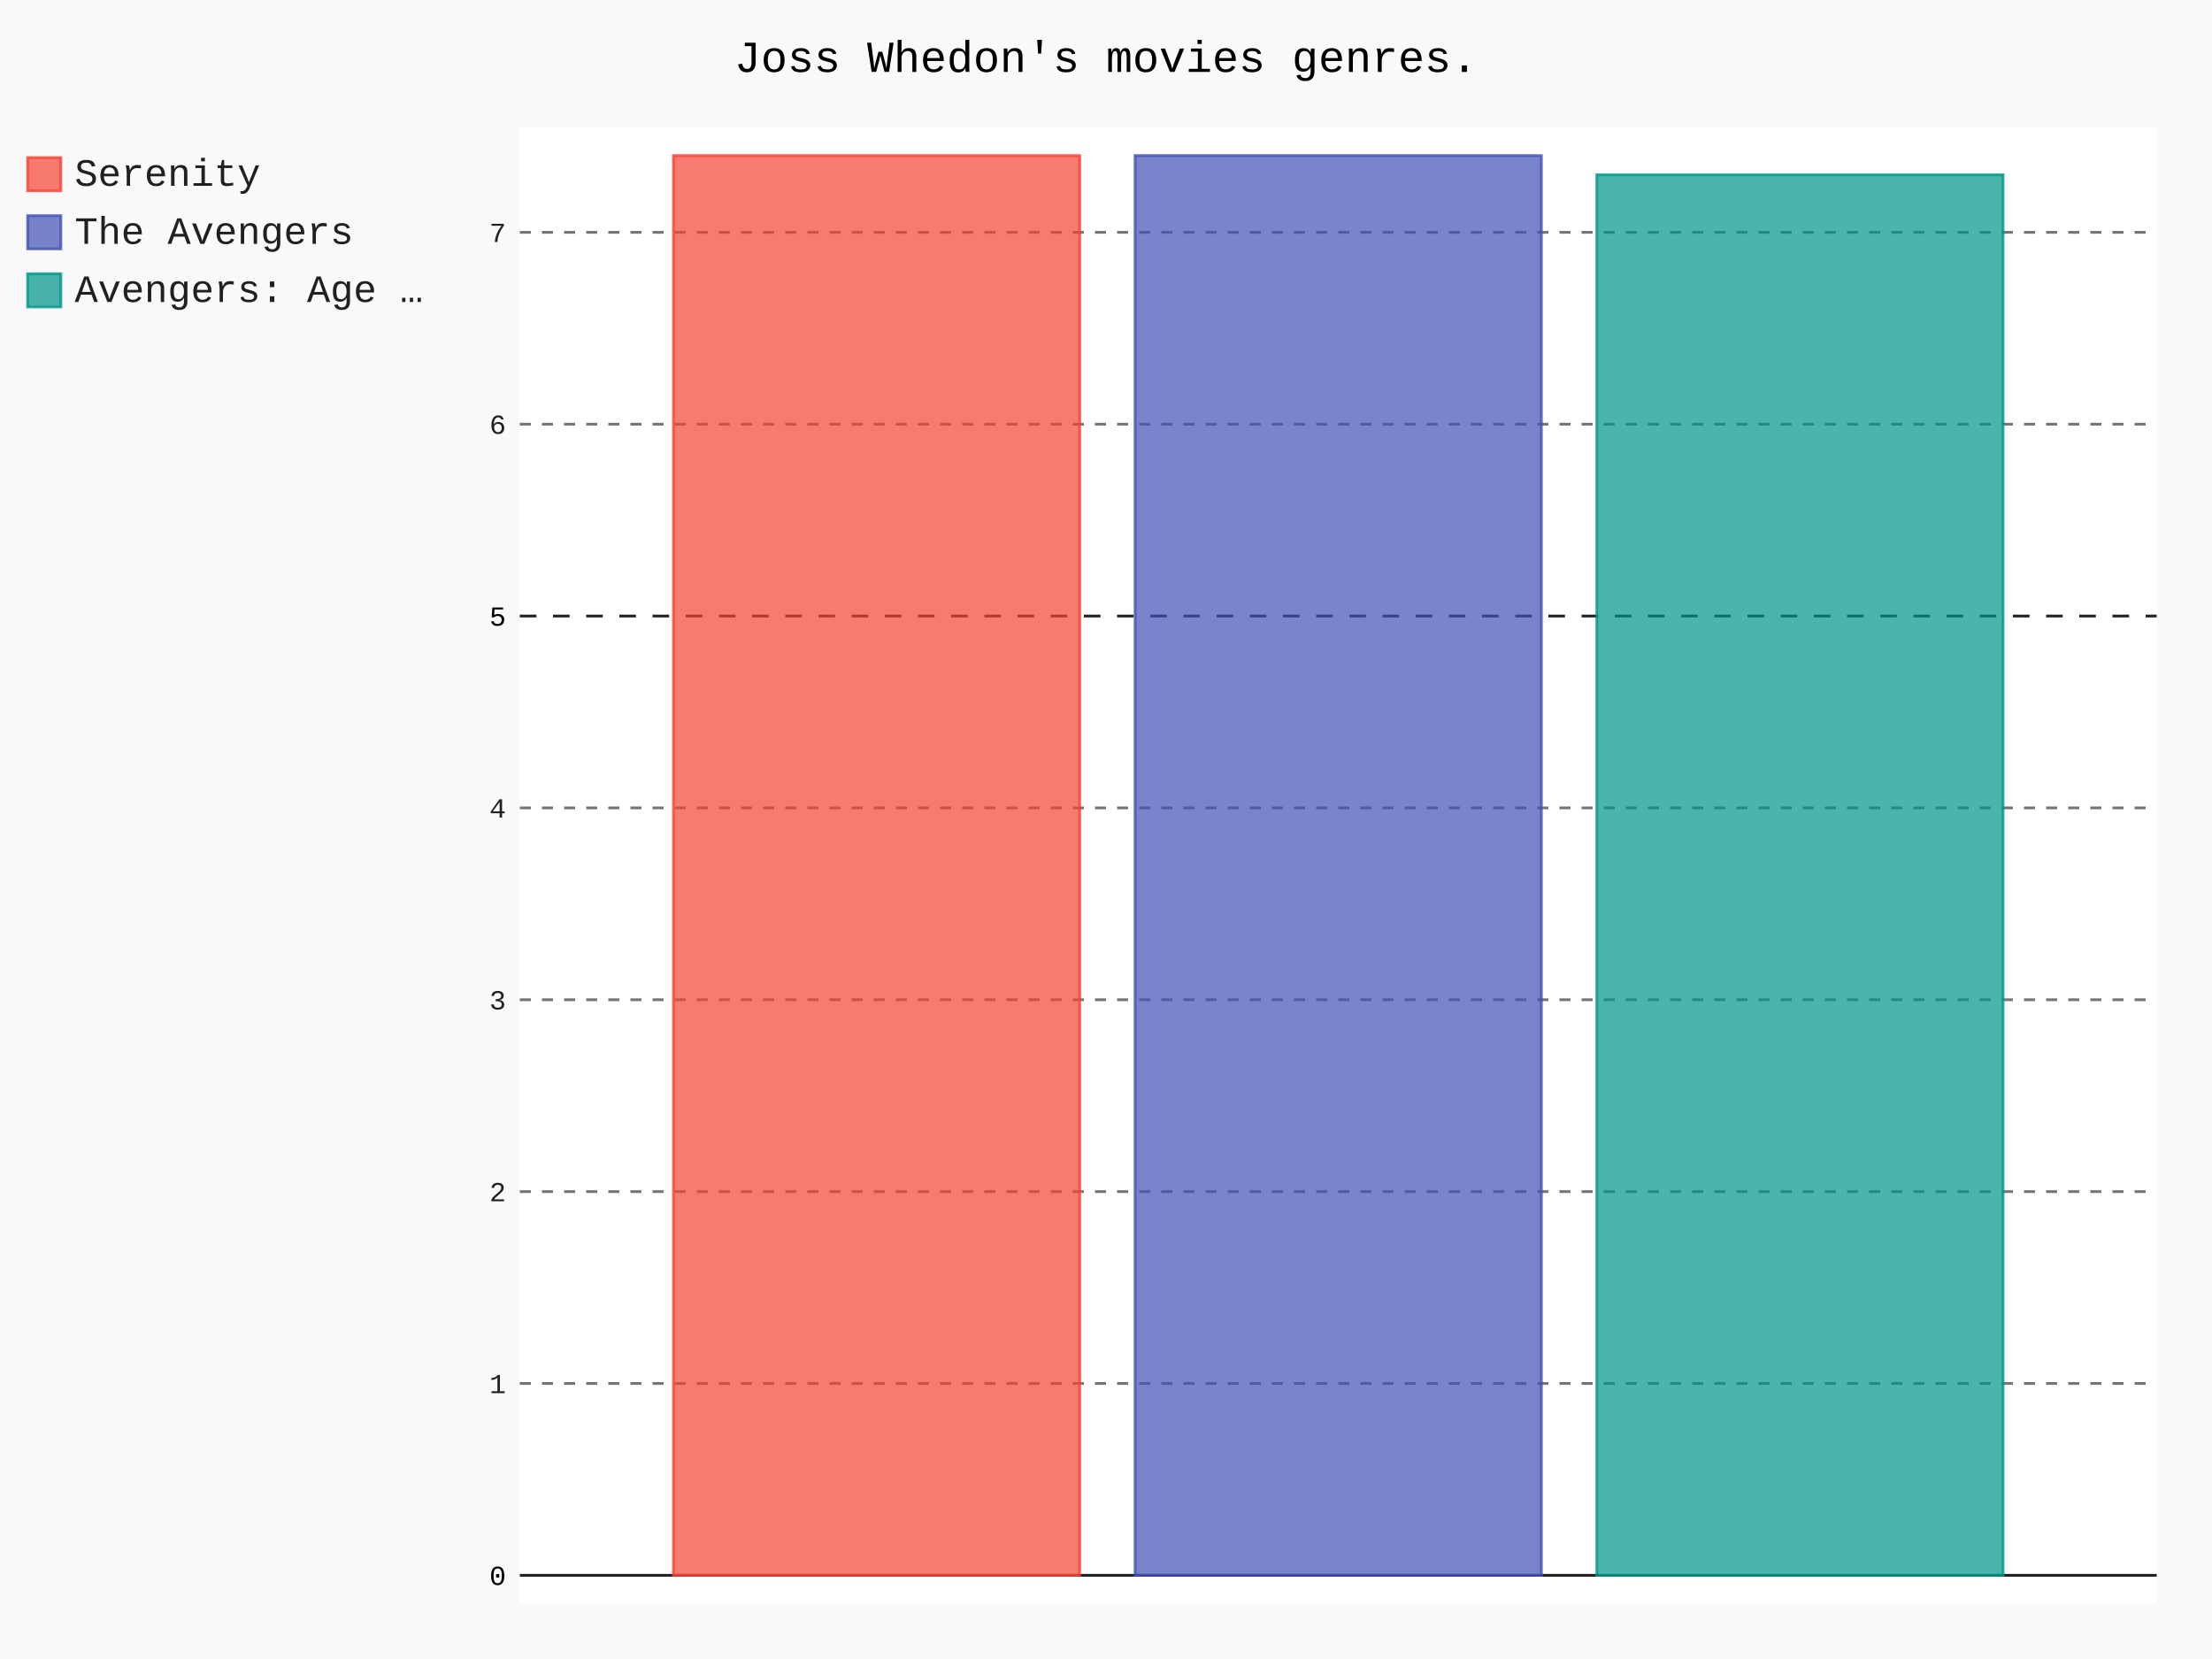
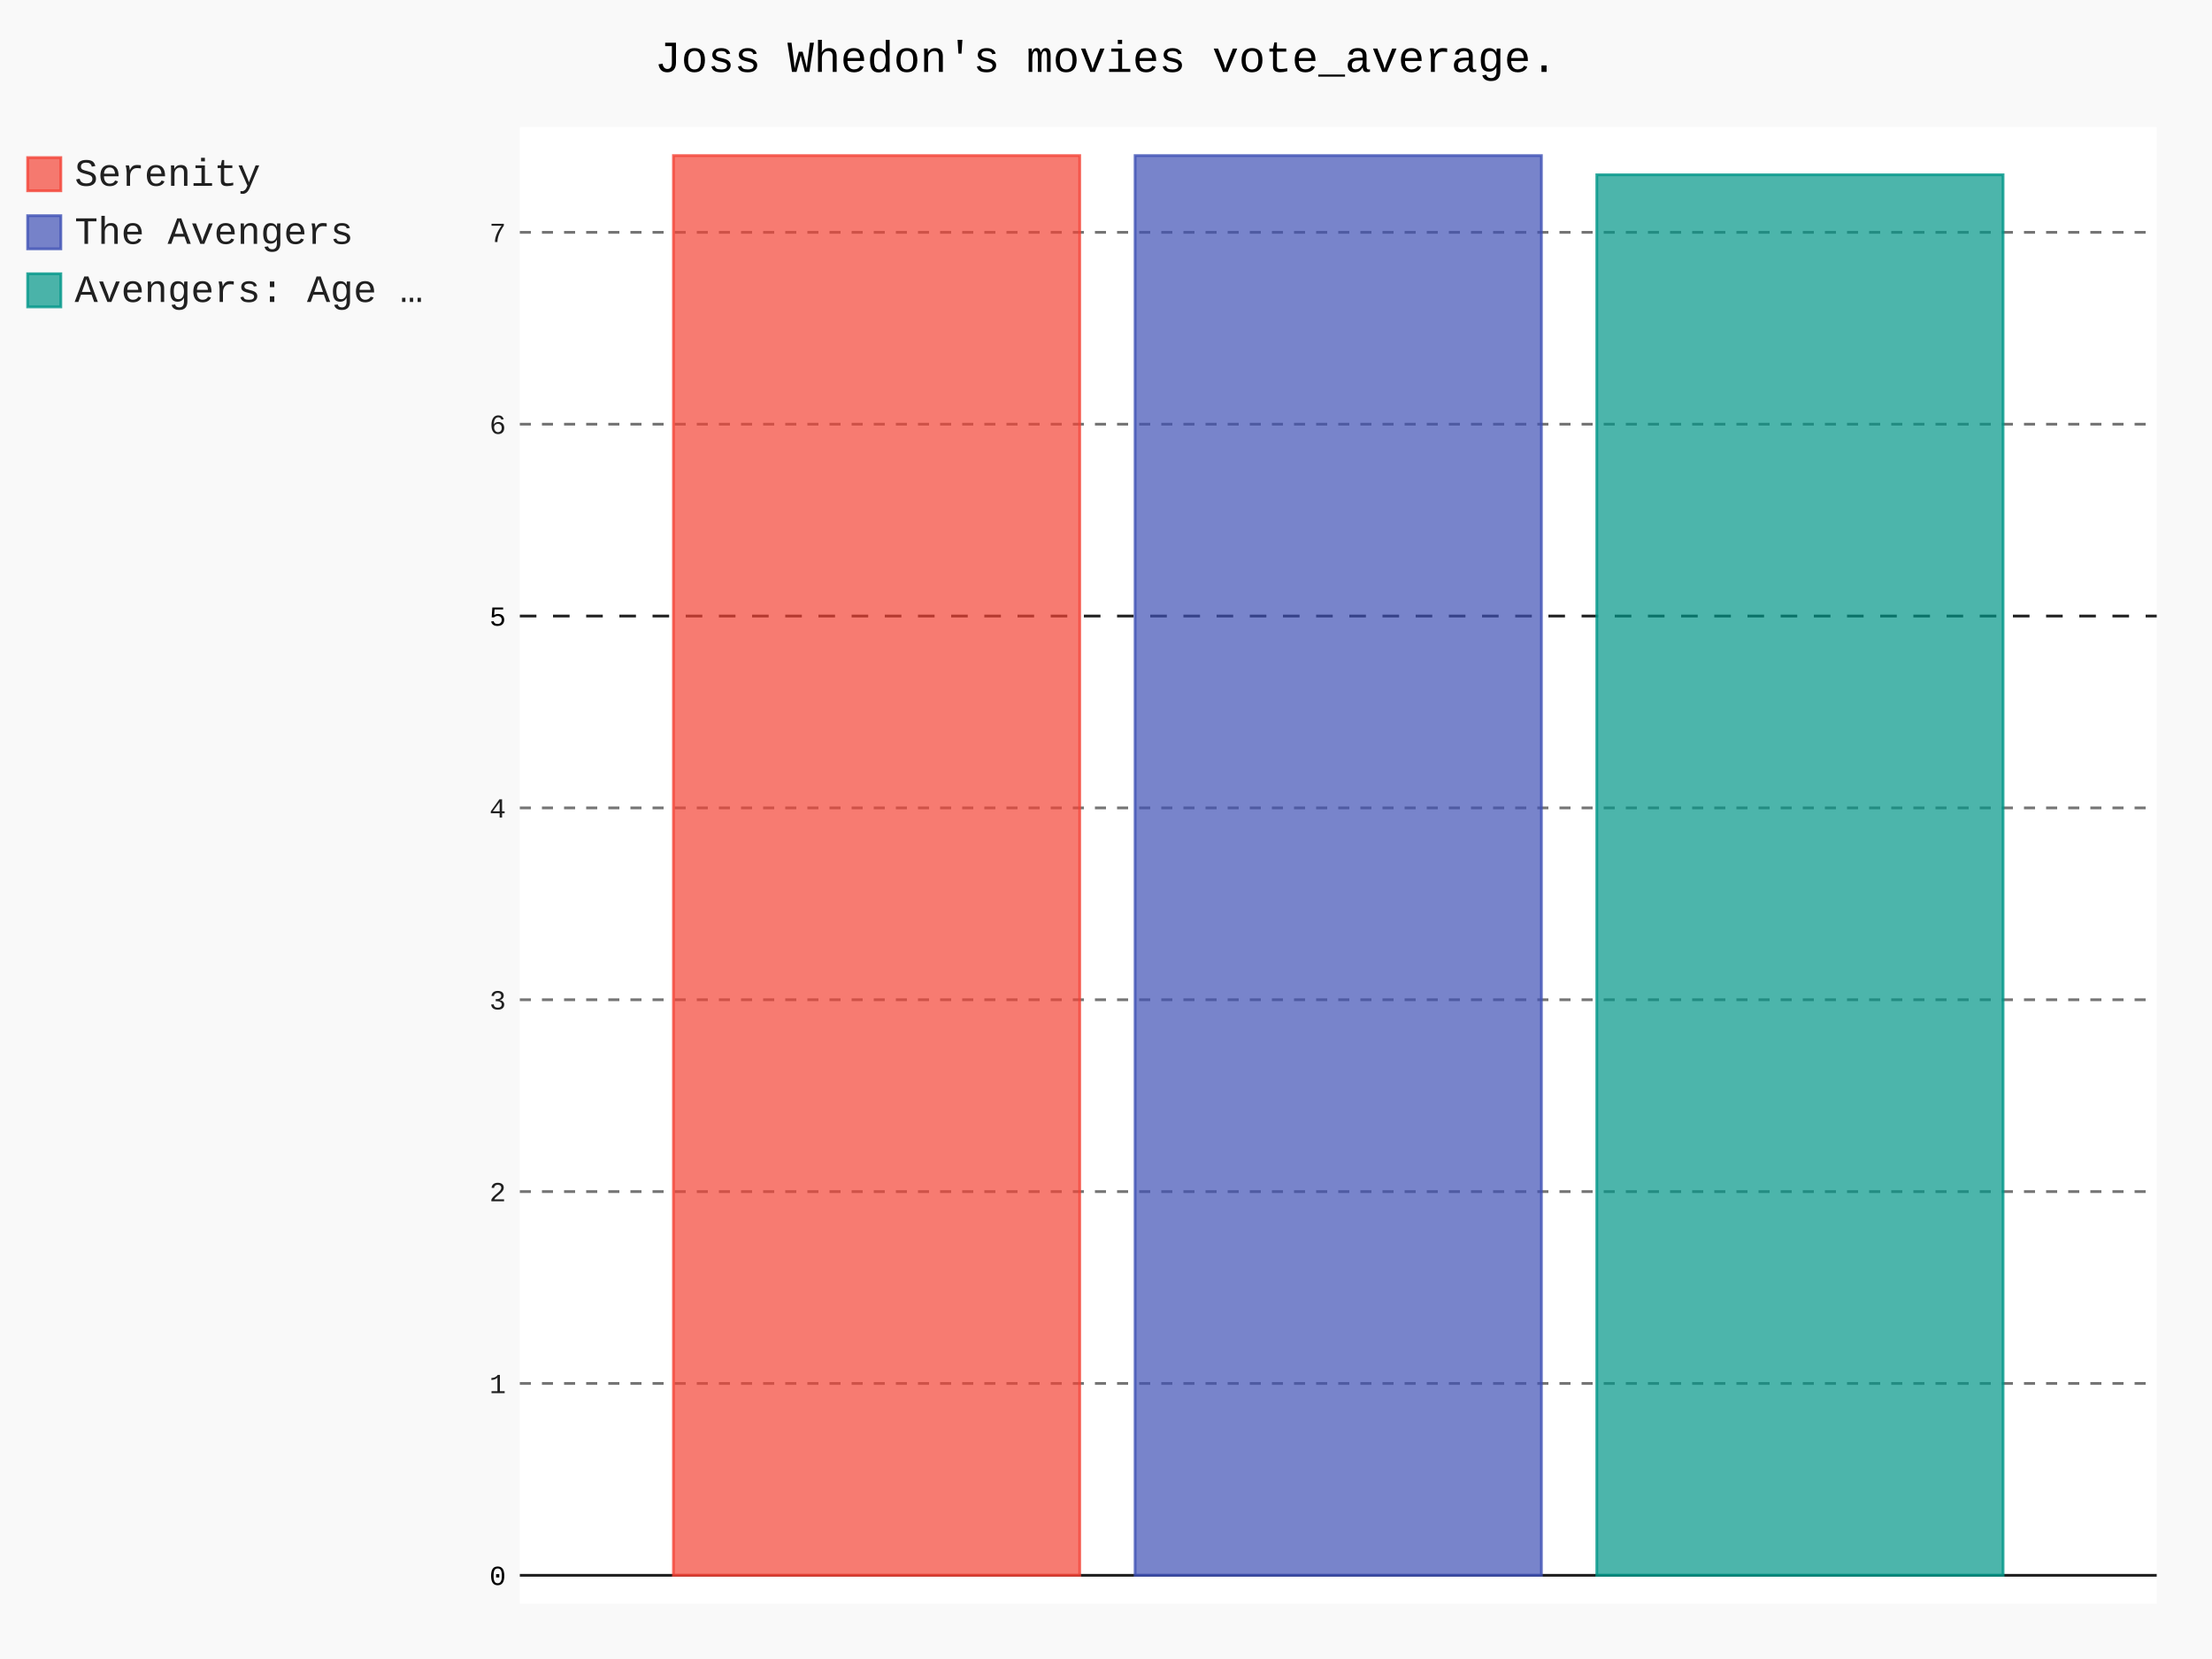
- <svg xmlns="http://www.w3.org/2000/svg" class="pygal-chart" id="chart-ad359a87-18f1-411f-9fce-ce956b9accf0" viewBox="0 0 800 600">
+ <svg xmlns="http://www.w3.org/2000/svg" class="pygal-chart" id="chart-b5124cfd-ada7-423e-bc12-d3348ea27f3d" viewBox="0 0 800 600">
  <defs>
-     <style type="text/css">#chart-ad359a87-18f1-411f-9fce-ce956b9accf0{-webkit-user-select:none;-webkit-font-smoothing:antialiased;font-family:Consolas,"Liberation Mono",Menlo,Courier,monospace}#chart-ad359a87-18f1-411f-9fce-ce956b9accf0 .title{font-family:Consolas,"Liberation Mono",Menlo,Courier,monospace;font-size:16px}#chart-ad359a87-18f1-411f-9fce-ce956b9accf0 .legends .legend text{font-family:Consolas,"Liberation Mono",Menlo,Courier,monospace;font-size:14px}#chart-ad359a87-18f1-411f-9fce-ce956b9accf0 .axis text{font-family:Consolas,"Liberation Mono",Menlo,Courier,monospace;font-size:10px}#chart-ad359a87-18f1-411f-9fce-ce956b9accf0 .axis text.major{font-family:Consolas,"Liberation Mono",Menlo,Courier,monospace;font-size:10px}#chart-ad359a87-18f1-411f-9fce-ce956b9accf0 .text-overlay text.value{font-family:Consolas,"Liberation Mono",Menlo,Courier,monospace;font-size:16px}#chart-ad359a87-18f1-411f-9fce-ce956b9accf0 .text-overlay text.label{font-family:Consolas,"Liberation Mono",Menlo,Courier,monospace;font-size:10px}#chart-ad359a87-18f1-411f-9fce-ce956b9accf0 .tooltip{font-family:Consolas,"Liberation Mono",Menlo,Courier,monospace;font-size:14px}#chart-ad359a87-18f1-411f-9fce-ce956b9accf0 text.no_data{font-family:Consolas,"Liberation Mono",Menlo,Courier,monospace;font-size:64px}
- #chart-ad359a87-18f1-411f-9fce-ce956b9accf0{background-color:rgba(249,249,249,1)}#chart-ad359a87-18f1-411f-9fce-ce956b9accf0 path,#chart-ad359a87-18f1-411f-9fce-ce956b9accf0 line,#chart-ad359a87-18f1-411f-9fce-ce956b9accf0 rect,#chart-ad359a87-18f1-411f-9fce-ce956b9accf0 circle{-webkit-transition:150ms;-moz-transition:150ms;transition:150ms}#chart-ad359a87-18f1-411f-9fce-ce956b9accf0 .graph &gt; .background{fill:rgba(249,249,249,1)}#chart-ad359a87-18f1-411f-9fce-ce956b9accf0 .plot &gt; .background{fill:rgba(255,255,255,1)}#chart-ad359a87-18f1-411f-9fce-ce956b9accf0 .graph{fill:rgba(0,0,0,.87)}#chart-ad359a87-18f1-411f-9fce-ce956b9accf0 text.no_data{fill:rgba(0,0,0,1)}#chart-ad359a87-18f1-411f-9fce-ce956b9accf0 .title{fill:rgba(0,0,0,1)}#chart-ad359a87-18f1-411f-9fce-ce956b9accf0 .legends .legend text{fill:rgba(0,0,0,.87)}#chart-ad359a87-18f1-411f-9fce-ce956b9accf0 .legends .legend:hover text{fill:rgba(0,0,0,1)}#chart-ad359a87-18f1-411f-9fce-ce956b9accf0 .axis .line{stroke:rgba(0,0,0,1)}#chart-ad359a87-18f1-411f-9fce-ce956b9accf0 .axis .guide.line{stroke:rgba(0,0,0,.54)}#chart-ad359a87-18f1-411f-9fce-ce956b9accf0 .axis .major.line{stroke:rgba(0,0,0,.87)}#chart-ad359a87-18f1-411f-9fce-ce956b9accf0 .axis text.major{fill:rgba(0,0,0,1)}#chart-ad359a87-18f1-411f-9fce-ce956b9accf0 .axis.y .guides:hover .guide.line,#chart-ad359a87-18f1-411f-9fce-ce956b9accf0 .line-graph .axis.x .guides:hover .guide.line,#chart-ad359a87-18f1-411f-9fce-ce956b9accf0 .stackedline-graph .axis.x .guides:hover .guide.line,#chart-ad359a87-18f1-411f-9fce-ce956b9accf0 .xy-graph .axis.x .guides:hover .guide.line{stroke:rgba(0,0,0,1)}#chart-ad359a87-18f1-411f-9fce-ce956b9accf0 .axis .guides:hover text{fill:rgba(0,0,0,1)}#chart-ad359a87-18f1-411f-9fce-ce956b9accf0 .reactive{fill-opacity:.7;stroke-opacity:.8}#chart-ad359a87-18f1-411f-9fce-ce956b9accf0 .ci{stroke:rgba(0,0,0,.87)}#chart-ad359a87-18f1-411f-9fce-ce956b9accf0 .reactive.active,#chart-ad359a87-18f1-411f-9fce-ce956b9accf0 .active .reactive{fill-opacity:.8;stroke-opacity:.9;stroke-width:4}#chart-ad359a87-18f1-411f-9fce-ce956b9accf0 .ci .reactive.active{stroke-width:1.5}#chart-ad359a87-18f1-411f-9fce-ce956b9accf0 .series text{fill:rgba(0,0,0,1)}#chart-ad359a87-18f1-411f-9fce-ce956b9accf0 .tooltip rect{fill:rgba(255,255,255,1);stroke:rgba(0,0,0,1);-webkit-transition:opacity 150ms;-moz-transition:opacity 150ms;transition:opacity 150ms}#chart-ad359a87-18f1-411f-9fce-ce956b9accf0 .tooltip .label{fill:rgba(0,0,0,.87)}#chart-ad359a87-18f1-411f-9fce-ce956b9accf0 .tooltip .label{fill:rgba(0,0,0,.87)}#chart-ad359a87-18f1-411f-9fce-ce956b9accf0 .tooltip .legend{font-size:.8em;fill:rgba(0,0,0,.54)}#chart-ad359a87-18f1-411f-9fce-ce956b9accf0 .tooltip .x_label{font-size:.6em;fill:rgba(0,0,0,1)}#chart-ad359a87-18f1-411f-9fce-ce956b9accf0 .tooltip .xlink{font-size:.5em;text-decoration:underline}#chart-ad359a87-18f1-411f-9fce-ce956b9accf0 .tooltip .value{font-size:1.5em}#chart-ad359a87-18f1-411f-9fce-ce956b9accf0 .bound{font-size:.5em}#chart-ad359a87-18f1-411f-9fce-ce956b9accf0 .max-value{font-size:.75em;fill:rgba(0,0,0,.54)}#chart-ad359a87-18f1-411f-9fce-ce956b9accf0 .map-element{fill:rgba(255,255,255,1);stroke:rgba(0,0,0,.54) !important}#chart-ad359a87-18f1-411f-9fce-ce956b9accf0 .map-element .reactive{fill-opacity:inherit;stroke-opacity:inherit}#chart-ad359a87-18f1-411f-9fce-ce956b9accf0 .color-0,#chart-ad359a87-18f1-411f-9fce-ce956b9accf0 .color-0 a:visited{stroke:#F44336;fill:#F44336}#chart-ad359a87-18f1-411f-9fce-ce956b9accf0 .color-1,#chart-ad359a87-18f1-411f-9fce-ce956b9accf0 .color-1 a:visited{stroke:#3F51B5;fill:#3F51B5}#chart-ad359a87-18f1-411f-9fce-ce956b9accf0 .color-2,#chart-ad359a87-18f1-411f-9fce-ce956b9accf0 .color-2 a:visited{stroke:#009688;fill:#009688}#chart-ad359a87-18f1-411f-9fce-ce956b9accf0 .text-overlay .color-0 text{fill:black}#chart-ad359a87-18f1-411f-9fce-ce956b9accf0 .text-overlay .color-1 text{fill:black}#chart-ad359a87-18f1-411f-9fce-ce956b9accf0 .text-overlay .color-2 text{fill:black}
- #chart-ad359a87-18f1-411f-9fce-ce956b9accf0 text.no_data{text-anchor:middle}#chart-ad359a87-18f1-411f-9fce-ce956b9accf0 .guide.line{fill:none}#chart-ad359a87-18f1-411f-9fce-ce956b9accf0 .centered{text-anchor:middle}#chart-ad359a87-18f1-411f-9fce-ce956b9accf0 .title{text-anchor:middle}#chart-ad359a87-18f1-411f-9fce-ce956b9accf0 .legends .legend text{fill-opacity:1}#chart-ad359a87-18f1-411f-9fce-ce956b9accf0 .axis.x text{text-anchor:middle}#chart-ad359a87-18f1-411f-9fce-ce956b9accf0 .axis.x:not(.web) text[transform]{text-anchor:start}#chart-ad359a87-18f1-411f-9fce-ce956b9accf0 .axis.x:not(.web) text[transform].backwards{text-anchor:end}#chart-ad359a87-18f1-411f-9fce-ce956b9accf0 .axis.y text{text-anchor:end}#chart-ad359a87-18f1-411f-9fce-ce956b9accf0 .axis.y text[transform].backwards{text-anchor:start}#chart-ad359a87-18f1-411f-9fce-ce956b9accf0 .axis.y2 text{text-anchor:start}#chart-ad359a87-18f1-411f-9fce-ce956b9accf0 .axis.y2 text[transform].backwards{text-anchor:end}#chart-ad359a87-18f1-411f-9fce-ce956b9accf0 .axis .guide.line{stroke-dasharray:4,4}#chart-ad359a87-18f1-411f-9fce-ce956b9accf0 .axis .major.guide.line{stroke-dasharray:6,6}#chart-ad359a87-18f1-411f-9fce-ce956b9accf0 .horizontal .axis.y .guide.line,#chart-ad359a87-18f1-411f-9fce-ce956b9accf0 .horizontal .axis.y2 .guide.line,#chart-ad359a87-18f1-411f-9fce-ce956b9accf0 .vertical .axis.x .guide.line{opacity:0}#chart-ad359a87-18f1-411f-9fce-ce956b9accf0 .horizontal .axis.always_show .guide.line,#chart-ad359a87-18f1-411f-9fce-ce956b9accf0 .vertical .axis.always_show .guide.line{opacity:1 !important}#chart-ad359a87-18f1-411f-9fce-ce956b9accf0 .axis.y .guides:hover .guide.line,#chart-ad359a87-18f1-411f-9fce-ce956b9accf0 .axis.y2 .guides:hover .guide.line,#chart-ad359a87-18f1-411f-9fce-ce956b9accf0 .axis.x .guides:hover .guide.line{opacity:1}#chart-ad359a87-18f1-411f-9fce-ce956b9accf0 .axis .guides:hover text{opacity:1}#chart-ad359a87-18f1-411f-9fce-ce956b9accf0 .nofill{fill:none}#chart-ad359a87-18f1-411f-9fce-ce956b9accf0 .subtle-fill{fill-opacity:.2}#chart-ad359a87-18f1-411f-9fce-ce956b9accf0 .dot{stroke-width:1px;fill-opacity:1}#chart-ad359a87-18f1-411f-9fce-ce956b9accf0 .dot.active{stroke-width:5px}#chart-ad359a87-18f1-411f-9fce-ce956b9accf0 .dot.negative{fill:transparent}#chart-ad359a87-18f1-411f-9fce-ce956b9accf0 text,#chart-ad359a87-18f1-411f-9fce-ce956b9accf0 tspan{stroke:none !important}#chart-ad359a87-18f1-411f-9fce-ce956b9accf0 .series text.active{opacity:1}#chart-ad359a87-18f1-411f-9fce-ce956b9accf0 .tooltip rect{fill-opacity:.95;stroke-width:.5}#chart-ad359a87-18f1-411f-9fce-ce956b9accf0 .tooltip text{fill-opacity:1}#chart-ad359a87-18f1-411f-9fce-ce956b9accf0 .showable{visibility:hidden}#chart-ad359a87-18f1-411f-9fce-ce956b9accf0 .showable.shown{visibility:visible}#chart-ad359a87-18f1-411f-9fce-ce956b9accf0 .gauge-background{fill:rgba(229,229,229,1);stroke:none}#chart-ad359a87-18f1-411f-9fce-ce956b9accf0 .bg-lines{stroke:rgba(249,249,249,1);stroke-width:2px}</style>
+     <style type="text/css">#chart-b5124cfd-ada7-423e-bc12-d3348ea27f3d{-webkit-user-select:none;-webkit-font-smoothing:antialiased;font-family:Consolas,"Liberation Mono",Menlo,Courier,monospace}#chart-b5124cfd-ada7-423e-bc12-d3348ea27f3d .title{font-family:Consolas,"Liberation Mono",Menlo,Courier,monospace;font-size:16px}#chart-b5124cfd-ada7-423e-bc12-d3348ea27f3d .legends .legend text{font-family:Consolas,"Liberation Mono",Menlo,Courier,monospace;font-size:14px}#chart-b5124cfd-ada7-423e-bc12-d3348ea27f3d .axis text{font-family:Consolas,"Liberation Mono",Menlo,Courier,monospace;font-size:10px}#chart-b5124cfd-ada7-423e-bc12-d3348ea27f3d .axis text.major{font-family:Consolas,"Liberation Mono",Menlo,Courier,monospace;font-size:10px}#chart-b5124cfd-ada7-423e-bc12-d3348ea27f3d .text-overlay text.value{font-family:Consolas,"Liberation Mono",Menlo,Courier,monospace;font-size:16px}#chart-b5124cfd-ada7-423e-bc12-d3348ea27f3d .text-overlay text.label{font-family:Consolas,"Liberation Mono",Menlo,Courier,monospace;font-size:10px}#chart-b5124cfd-ada7-423e-bc12-d3348ea27f3d .tooltip{font-family:Consolas,"Liberation Mono",Menlo,Courier,monospace;font-size:14px}#chart-b5124cfd-ada7-423e-bc12-d3348ea27f3d text.no_data{font-family:Consolas,"Liberation Mono",Menlo,Courier,monospace;font-size:64px}
+ #chart-b5124cfd-ada7-423e-bc12-d3348ea27f3d{background-color:rgba(249,249,249,1)}#chart-b5124cfd-ada7-423e-bc12-d3348ea27f3d path,#chart-b5124cfd-ada7-423e-bc12-d3348ea27f3d line,#chart-b5124cfd-ada7-423e-bc12-d3348ea27f3d rect,#chart-b5124cfd-ada7-423e-bc12-d3348ea27f3d circle{-webkit-transition:150ms;-moz-transition:150ms;transition:150ms}#chart-b5124cfd-ada7-423e-bc12-d3348ea27f3d .graph &gt; .background{fill:rgba(249,249,249,1)}#chart-b5124cfd-ada7-423e-bc12-d3348ea27f3d .plot &gt; .background{fill:rgba(255,255,255,1)}#chart-b5124cfd-ada7-423e-bc12-d3348ea27f3d .graph{fill:rgba(0,0,0,.87)}#chart-b5124cfd-ada7-423e-bc12-d3348ea27f3d text.no_data{fill:rgba(0,0,0,1)}#chart-b5124cfd-ada7-423e-bc12-d3348ea27f3d .title{fill:rgba(0,0,0,1)}#chart-b5124cfd-ada7-423e-bc12-d3348ea27f3d .legends .legend text{fill:rgba(0,0,0,.87)}#chart-b5124cfd-ada7-423e-bc12-d3348ea27f3d .legends .legend:hover text{fill:rgba(0,0,0,1)}#chart-b5124cfd-ada7-423e-bc12-d3348ea27f3d .axis .line{stroke:rgba(0,0,0,1)}#chart-b5124cfd-ada7-423e-bc12-d3348ea27f3d .axis .guide.line{stroke:rgba(0,0,0,.54)}#chart-b5124cfd-ada7-423e-bc12-d3348ea27f3d .axis .major.line{stroke:rgba(0,0,0,.87)}#chart-b5124cfd-ada7-423e-bc12-d3348ea27f3d .axis text.major{fill:rgba(0,0,0,1)}#chart-b5124cfd-ada7-423e-bc12-d3348ea27f3d .axis.y .guides:hover .guide.line,#chart-b5124cfd-ada7-423e-bc12-d3348ea27f3d .line-graph .axis.x .guides:hover .guide.line,#chart-b5124cfd-ada7-423e-bc12-d3348ea27f3d .stackedline-graph .axis.x .guides:hover .guide.line,#chart-b5124cfd-ada7-423e-bc12-d3348ea27f3d .xy-graph .axis.x .guides:hover .guide.line{stroke:rgba(0,0,0,1)}#chart-b5124cfd-ada7-423e-bc12-d3348ea27f3d .axis .guides:hover text{fill:rgba(0,0,0,1)}#chart-b5124cfd-ada7-423e-bc12-d3348ea27f3d .reactive{fill-opacity:.7;stroke-opacity:.8}#chart-b5124cfd-ada7-423e-bc12-d3348ea27f3d .ci{stroke:rgba(0,0,0,.87)}#chart-b5124cfd-ada7-423e-bc12-d3348ea27f3d .reactive.active,#chart-b5124cfd-ada7-423e-bc12-d3348ea27f3d .active .reactive{fill-opacity:.8;stroke-opacity:.9;stroke-width:4}#chart-b5124cfd-ada7-423e-bc12-d3348ea27f3d .ci .reactive.active{stroke-width:1.5}#chart-b5124cfd-ada7-423e-bc12-d3348ea27f3d .series text{fill:rgba(0,0,0,1)}#chart-b5124cfd-ada7-423e-bc12-d3348ea27f3d .tooltip rect{fill:rgba(255,255,255,1);stroke:rgba(0,0,0,1);-webkit-transition:opacity 150ms;-moz-transition:opacity 150ms;transition:opacity 150ms}#chart-b5124cfd-ada7-423e-bc12-d3348ea27f3d .tooltip .label{fill:rgba(0,0,0,.87)}#chart-b5124cfd-ada7-423e-bc12-d3348ea27f3d .tooltip .label{fill:rgba(0,0,0,.87)}#chart-b5124cfd-ada7-423e-bc12-d3348ea27f3d .tooltip .legend{font-size:.8em;fill:rgba(0,0,0,.54)}#chart-b5124cfd-ada7-423e-bc12-d3348ea27f3d .tooltip .x_label{font-size:.6em;fill:rgba(0,0,0,1)}#chart-b5124cfd-ada7-423e-bc12-d3348ea27f3d .tooltip .xlink{font-size:.5em;text-decoration:underline}#chart-b5124cfd-ada7-423e-bc12-d3348ea27f3d .tooltip .value{font-size:1.5em}#chart-b5124cfd-ada7-423e-bc12-d3348ea27f3d .bound{font-size:.5em}#chart-b5124cfd-ada7-423e-bc12-d3348ea27f3d .max-value{font-size:.75em;fill:rgba(0,0,0,.54)}#chart-b5124cfd-ada7-423e-bc12-d3348ea27f3d .map-element{fill:rgba(255,255,255,1);stroke:rgba(0,0,0,.54) !important}#chart-b5124cfd-ada7-423e-bc12-d3348ea27f3d .map-element .reactive{fill-opacity:inherit;stroke-opacity:inherit}#chart-b5124cfd-ada7-423e-bc12-d3348ea27f3d .color-0,#chart-b5124cfd-ada7-423e-bc12-d3348ea27f3d .color-0 a:visited{stroke:#F44336;fill:#F44336}#chart-b5124cfd-ada7-423e-bc12-d3348ea27f3d .color-1,#chart-b5124cfd-ada7-423e-bc12-d3348ea27f3d .color-1 a:visited{stroke:#3F51B5;fill:#3F51B5}#chart-b5124cfd-ada7-423e-bc12-d3348ea27f3d .color-2,#chart-b5124cfd-ada7-423e-bc12-d3348ea27f3d .color-2 a:visited{stroke:#009688;fill:#009688}#chart-b5124cfd-ada7-423e-bc12-d3348ea27f3d .text-overlay .color-0 text{fill:black}#chart-b5124cfd-ada7-423e-bc12-d3348ea27f3d .text-overlay .color-1 text{fill:black}#chart-b5124cfd-ada7-423e-bc12-d3348ea27f3d .text-overlay .color-2 text{fill:black}
+ #chart-b5124cfd-ada7-423e-bc12-d3348ea27f3d text.no_data{text-anchor:middle}#chart-b5124cfd-ada7-423e-bc12-d3348ea27f3d .guide.line{fill:none}#chart-b5124cfd-ada7-423e-bc12-d3348ea27f3d .centered{text-anchor:middle}#chart-b5124cfd-ada7-423e-bc12-d3348ea27f3d .title{text-anchor:middle}#chart-b5124cfd-ada7-423e-bc12-d3348ea27f3d .legends .legend text{fill-opacity:1}#chart-b5124cfd-ada7-423e-bc12-d3348ea27f3d .axis.x text{text-anchor:middle}#chart-b5124cfd-ada7-423e-bc12-d3348ea27f3d .axis.x:not(.web) text[transform]{text-anchor:start}#chart-b5124cfd-ada7-423e-bc12-d3348ea27f3d .axis.x:not(.web) text[transform].backwards{text-anchor:end}#chart-b5124cfd-ada7-423e-bc12-d3348ea27f3d .axis.y text{text-anchor:end}#chart-b5124cfd-ada7-423e-bc12-d3348ea27f3d .axis.y text[transform].backwards{text-anchor:start}#chart-b5124cfd-ada7-423e-bc12-d3348ea27f3d .axis.y2 text{text-anchor:start}#chart-b5124cfd-ada7-423e-bc12-d3348ea27f3d .axis.y2 text[transform].backwards{text-anchor:end}#chart-b5124cfd-ada7-423e-bc12-d3348ea27f3d .axis .guide.line{stroke-dasharray:4,4}#chart-b5124cfd-ada7-423e-bc12-d3348ea27f3d .axis .major.guide.line{stroke-dasharray:6,6}#chart-b5124cfd-ada7-423e-bc12-d3348ea27f3d .horizontal .axis.y .guide.line,#chart-b5124cfd-ada7-423e-bc12-d3348ea27f3d .horizontal .axis.y2 .guide.line,#chart-b5124cfd-ada7-423e-bc12-d3348ea27f3d .vertical .axis.x .guide.line{opacity:0}#chart-b5124cfd-ada7-423e-bc12-d3348ea27f3d .horizontal .axis.always_show .guide.line,#chart-b5124cfd-ada7-423e-bc12-d3348ea27f3d .vertical .axis.always_show .guide.line{opacity:1 !important}#chart-b5124cfd-ada7-423e-bc12-d3348ea27f3d .axis.y .guides:hover .guide.line,#chart-b5124cfd-ada7-423e-bc12-d3348ea27f3d .axis.y2 .guides:hover .guide.line,#chart-b5124cfd-ada7-423e-bc12-d3348ea27f3d .axis.x .guides:hover .guide.line{opacity:1}#chart-b5124cfd-ada7-423e-bc12-d3348ea27f3d .axis .guides:hover text{opacity:1}#chart-b5124cfd-ada7-423e-bc12-d3348ea27f3d .nofill{fill:none}#chart-b5124cfd-ada7-423e-bc12-d3348ea27f3d .subtle-fill{fill-opacity:.2}#chart-b5124cfd-ada7-423e-bc12-d3348ea27f3d .dot{stroke-width:1px;fill-opacity:1}#chart-b5124cfd-ada7-423e-bc12-d3348ea27f3d .dot.active{stroke-width:5px}#chart-b5124cfd-ada7-423e-bc12-d3348ea27f3d .dot.negative{fill:transparent}#chart-b5124cfd-ada7-423e-bc12-d3348ea27f3d text,#chart-b5124cfd-ada7-423e-bc12-d3348ea27f3d tspan{stroke:none !important}#chart-b5124cfd-ada7-423e-bc12-d3348ea27f3d .series text.active{opacity:1}#chart-b5124cfd-ada7-423e-bc12-d3348ea27f3d .tooltip rect{fill-opacity:.95;stroke-width:.5}#chart-b5124cfd-ada7-423e-bc12-d3348ea27f3d .tooltip text{fill-opacity:1}#chart-b5124cfd-ada7-423e-bc12-d3348ea27f3d .showable{visibility:hidden}#chart-b5124cfd-ada7-423e-bc12-d3348ea27f3d .showable.shown{visibility:visible}#chart-b5124cfd-ada7-423e-bc12-d3348ea27f3d .gauge-background{fill:rgba(229,229,229,1);stroke:none}#chart-b5124cfd-ada7-423e-bc12-d3348ea27f3d .bg-lines{stroke:rgba(249,249,249,1);stroke-width:2px}</style>
  </defs>
  <g class="graph bar-graph vertical">
    <rect class="background" height="600" width="800" x="0" y="0" />
    <g class="plot" transform="translate(188, 46)">
      <rect class="background" height="534" width="592.0" x="0" y="0" />
      <g class="axis y always_show">
        <g class="guides">
          <path class="axis major line" d="M0 523.731 h592" />
          <text class="major" x="-5" y="527.231">0</text>
        </g>
        <g class="guides">
          <path class="guide line" d="M0 454.344 h592" />
          <text class="" x="-5" y="457.844">1</text>
        </g>
        <g class="guides">
          <path class="guide line" d="M0 384.957 h592" />
          <text class="" x="-5" y="388.457">2</text>
        </g>
        <g class="guides">
          <path class="guide line" d="M0 315.571 h592" />
          <text class="" x="-5" y="319.071">3</text>
        </g>
        <g class="guides">
          <path class="guide line" d="M0 246.184 h592" />
          <text class="" x="-5" y="249.684">4</text>
        </g>
        <g class="guides">
          <path class="major guide line" d="M0 176.797 h592" />
          <text class="major" x="-5" y="180.297">5</text>
        </g>
        <g class="guides">
          <path class="guide line" d="M0 107.411 h592" />
          <text class="" x="-5" y="110.911">6</text>
        </g>
        <g class="guides">
          <path class="guide line" d="M0 38.024 h592" />
          <text class="" x="-5" y="41.524">7</text>
        </g>
      </g>
      <g class="series serie-0 color-0">
        <g class="bars">
          <g class="bar">
            <rect class="rect reactive tooltip-trigger" height="513.462" rx="0" ry="0" width="146.937" x="55.557" y="10.269" />
          </g>
        </g>
      </g>
      <g class="series serie-1 color-1">
        <g class="bars">
          <g class="bar">
            <rect class="rect reactive tooltip-trigger" height="513.462" rx="0" ry="0" width="146.937" x="222.531" y="10.269" />
          </g>
        </g>
      </g>
      <g class="series serie-2 color-2">
        <g class="bars">
          <g class="bar">
            <rect class="rect reactive tooltip-trigger" height="506.523" rx="0" ry="0" width="146.937" x="389.506" y="17.208" />
          </g>
        </g>
      </g>
    </g>
    <g class="titles">
-       <text class="title plot_title" x="400.0" y="26">Joss Whedon's movies genres.</text>
+       <text class="title plot_title" x="400.0" y="26">Joss Whedon's movies vote_average.</text>
    </g>
    <g class="plot overlay" transform="translate(188, 46)">
      <g class="series serie-0 color-0" />
      <g class="series serie-1 color-1" />
      <g class="series serie-2 color-2" />
    </g>
    <g class="plot text-overlay" transform="translate(188, 46)">
      <g class="series serie-0 color-0" />
      <g class="series serie-1 color-1" />
      <g class="series serie-2 color-2" />
    </g>
    <g class="plot tooltip-overlay" transform="translate(188, 46)">
      <g class="tooltip" style="opacity: 0" transform="translate(0 0)">
        <rect class="tooltip-box" height="0" rx="0" ry="0" width="0" />
        <g class="text" />
      </g>
    </g>
    <g class="legends" transform="translate(10, 56)">
      <g class="legend reactive activate-serie" id="activate-serie-0">
        <rect class="color-0 reactive" height="12" width="12" x="0.0" y="1.0" />
        <text x="17.0" y="11.2">Serenity</text>
      </g>
      <g class="legend reactive activate-serie" id="activate-serie-1">
        <rect class="color-1 reactive" height="12" width="12" x="0.0" y="22.0" />
        <text x="17.0" y="32.2">The Avengers</text>
      </g>
      <g class="legend reactive activate-serie" id="activate-serie-2">
        <rect class="color-2 reactive" height="12" width="12" x="0.0" y="43.0" />
        <text x="17.0" y="53.2">Avengers: Age …</text>
      </g>
    </g>
    <g class="legends" transform="translate(790, 56)" />
  </g>
</svg>
